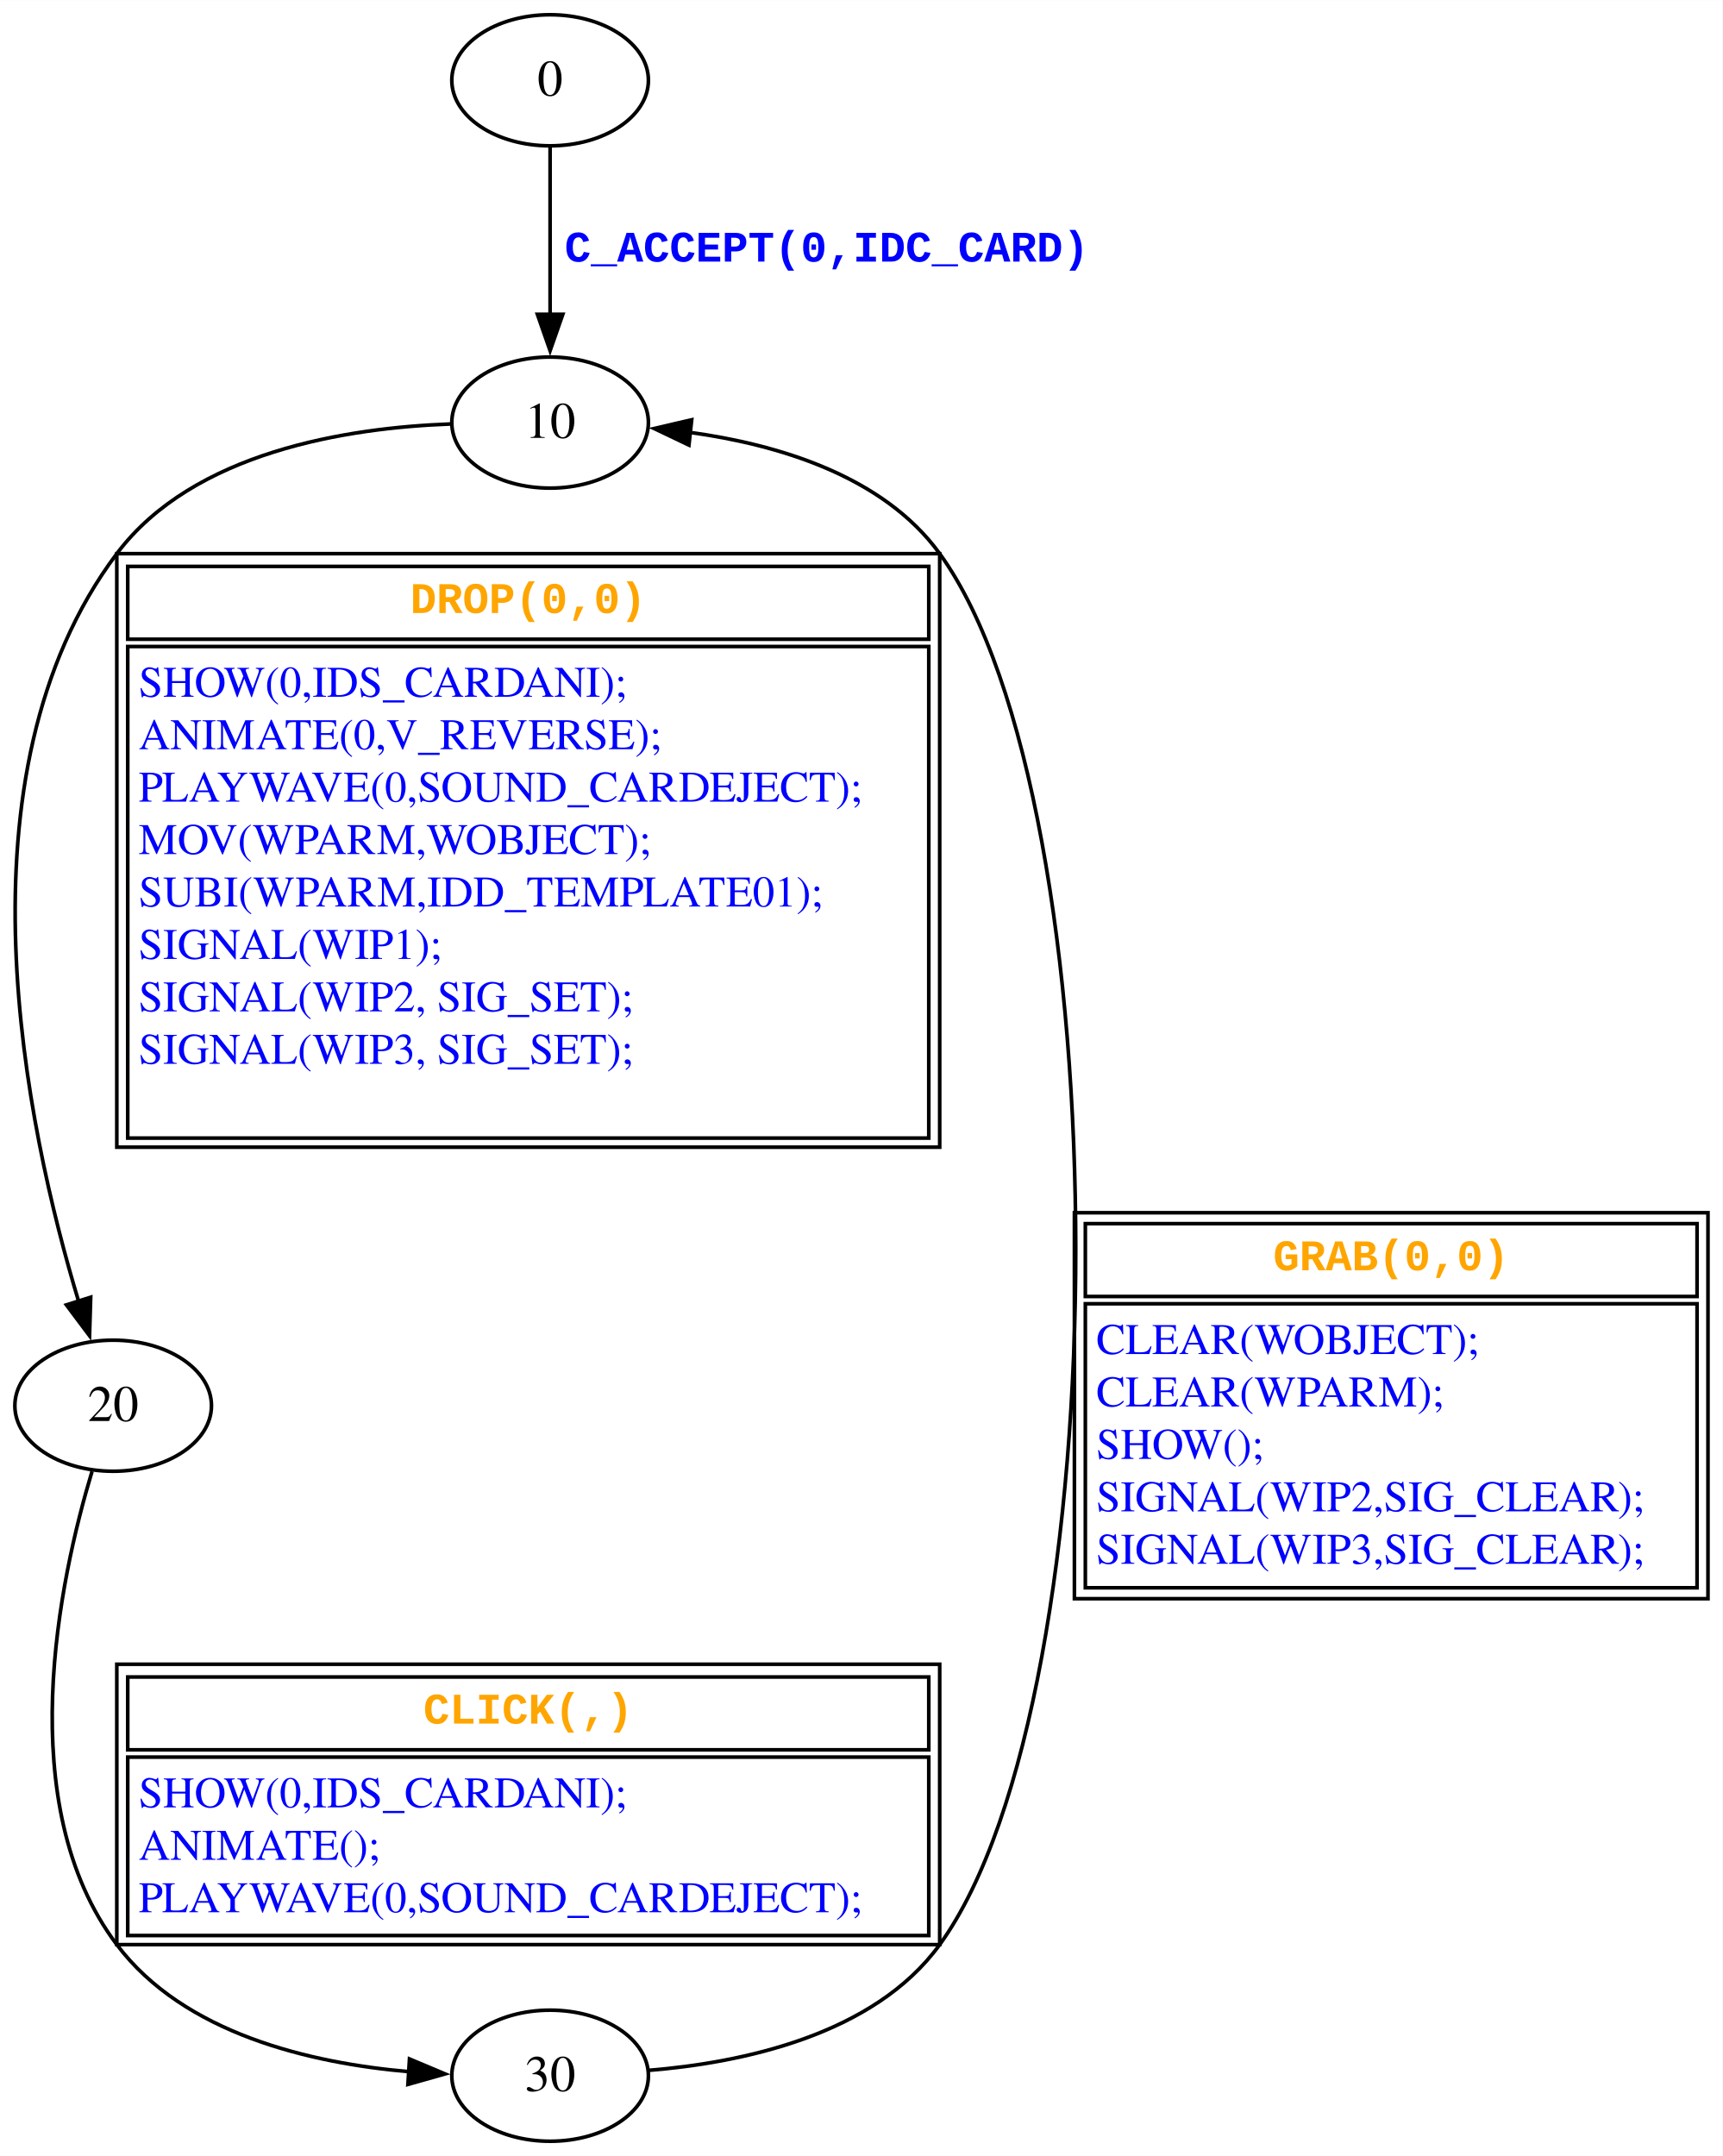
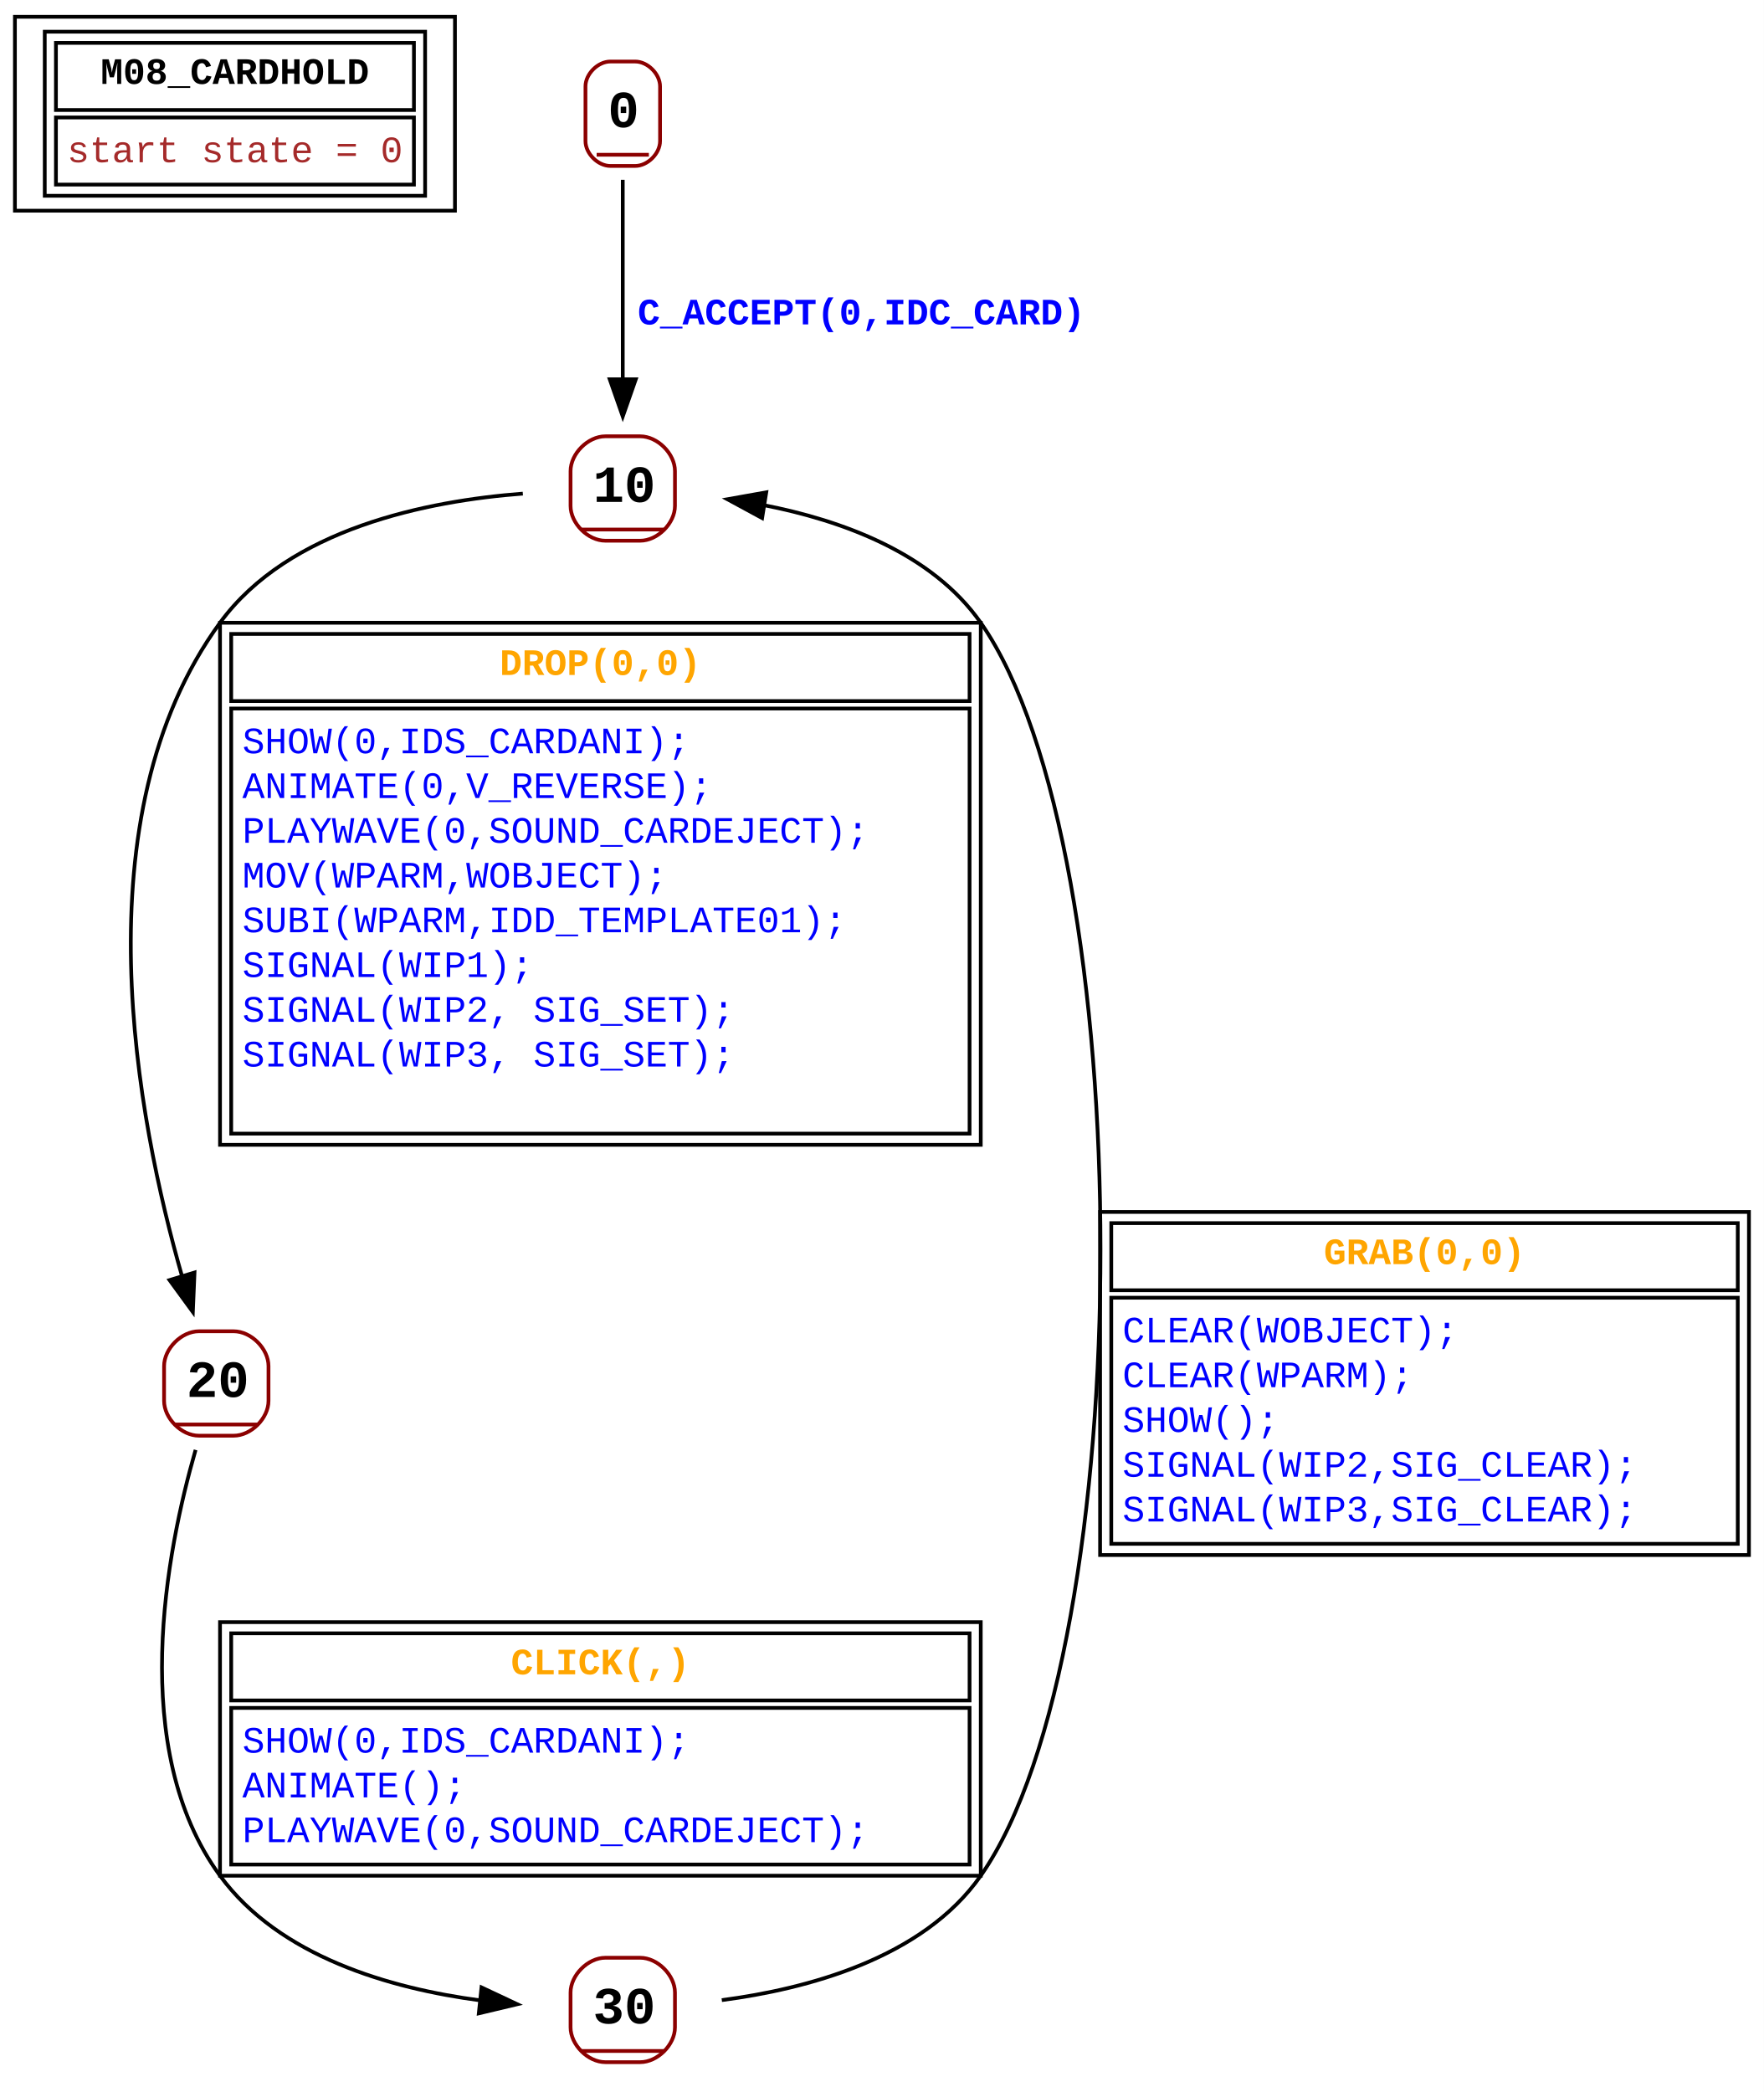
- <svg xmlns="http://www.w3.org/2000/svg" width="473pt" height="592pt" viewBox="0.00 0.00 473.08 592.00">
-   <g id="graph0" class="graph" transform="scale(1 1) rotate(0) translate(4 588)">
-     <polygon fill="white" stroke="none" points="-4,4 -4,-588 469.08,-588 469.08,4 -4,4" />
+ <svg xmlns="http://www.w3.org/2000/svg" width="473pt" height="561pt" viewBox="0.00 0.00 473.00 561.00">
+   <g id="graph0" class="graph" transform="scale(1 1) rotate(0) translate(4 557)">
+     <polygon fill="white" stroke="none" points="-4,4 -4,-557 469,-557 469,4 -4,4" />
    <g id="node1" class="node">
-       <ellipse fill="none" stroke="black" cx="147.08" cy="-566" rx="27" ry="18" />
-       <text text-anchor="middle" x="147.08" y="-561.8" font-family="Times,serif" font-size="14.00">0</text>
+       <polygon fill="none" stroke="black" points="0,-500.5 0,-552.5 118,-552.5 118,-500.5 0,-500.5" />
+       <polygon fill="none" stroke="black" points="11,-527.5 11,-545.5 107,-545.5 107,-527.5 11,-527.5" />
+       <text text-anchor="start" x="22.99" y="-534.5" font-family="Courier New" font-weight="bold" font-size="10.00">M08_CARDHOLD</text>
+       <polygon fill="none" stroke="black" points="11,-507.5 11,-525.5 107,-525.5 107,-507.5 11,-507.5" />
+       <text text-anchor="start" x="14" y="-513.5" font-family="Courier New" font-size="10.00" fill="brown">start state = 0</text>
+       <polygon fill="none" stroke="black" points="8,-504.5 8,-548.5 110,-548.5 110,-504.5 8,-504.5" />
    </g>
    <g id="node2" class="node">
-       <ellipse fill="none" stroke="black" cx="147.08" cy="-472" rx="27" ry="18" />
-       <text text-anchor="middle" x="147.08" y="-467.8" font-family="Times,serif" font-size="14.00">10</text>
+       <polyline fill="none" stroke="darkred" points="156,-515.5 170,-515.5" />
+       <text text-anchor="start" x="159" y="-522.9" font-family="Courier New" font-weight="bold" font-size="14.00">0</text>
+       <path fill="none" stroke="darkred" d="M159.67,-512.5C159.67,-512.5 166.33,-512.5 166.33,-512.5 169.67,-512.5 173,-515.83 173,-519.17 173,-519.17 173,-533.83 173,-533.83 173,-537.17 169.67,-540.5 166.33,-540.5 166.33,-540.5 159.67,-540.5 159.67,-540.5 156.33,-540.5 153,-537.17 153,-533.83 153,-533.83 153,-519.17 153,-519.17 153,-515.83 156.33,-512.5 159.67,-512.5" />
+     </g>
+     <g id="node3" class="node">
+       <polyline fill="none" stroke="darkred" points="152,-415 174,-415" />
+       <text text-anchor="start" x="155" y="-422.4" font-family="Courier New" font-weight="bold" font-size="14.00">10</text>
+       <path fill="none" stroke="darkred" d="M158.33,-412C158.33,-412 167.67,-412 167.67,-412 172.33,-412 177,-416.67 177,-421.33 177,-421.33 177,-430.67 177,-430.67 177,-435.33 172.33,-440 167.67,-440 167.67,-440 158.33,-440 158.33,-440 153.67,-440 149,-435.33 149,-430.67 149,-430.67 149,-421.33 149,-421.33 149,-416.67 153.67,-412 158.33,-412" />
    </g>
    <g id="edge1" class="edge">
-       <path fill="none" stroke="black" d="M147.08,-547.7C147.08,-534.72 147.08,-516.66 147.08,-501.56" />
-       <polygon fill="black" stroke="black" points="150.58,-501.74 147.08,-491.74 143.58,-501.74 150.58,-501.74" />
-       <text text-anchor="start" x="151.08" y="-516.2" font-family="Courier New" font-weight="bold" font-size="12.00" fill="blue">C_ACCEPT(0,IDC_CARD)</text>
+       <path fill="none" stroke="black" d="M163,-508.79C163,-494.14 163,-472.55 163,-455.23" />
+       <polygon fill="black" stroke="black" points="166.5,-455.3 163,-445.3 159.5,-455.3 166.5,-455.3" />
+       <text text-anchor="start" x="167" y="-470" font-family="Courier New" font-weight="bold" font-size="10.00" fill="blue">C_ACCEPT(0,IDC_CARD)</text>
    </g>
-     <g id="node3" class="node">
-       <ellipse fill="none" stroke="black" cx="27.08" cy="-202" rx="27" ry="18" />
-       <text text-anchor="middle" x="27.08" y="-197.8" font-family="Times,serif" font-size="14.00">20</text>
+     <g id="node4" class="node">
+       <polyline fill="none" stroke="darkred" points="43,-175 65,-175" />
+       <text text-anchor="start" x="46" y="-182.4" font-family="Courier New" font-weight="bold" font-size="14.00">20</text>
+       <path fill="none" stroke="darkred" d="M49.33,-172C49.33,-172 58.67,-172 58.67,-172 63.33,-172 68,-176.67 68,-181.33 68,-181.33 68,-190.67 68,-190.67 68,-195.33 63.33,-200 58.67,-200 58.67,-200 49.33,-200 49.33,-200 44.67,-200 40,-195.33 40,-190.67 40,-190.67 40,-181.33 40,-181.33 40,-176.67 44.67,-172 49.33,-172" />
    </g>
    <g id="edge2" class="edge">
-       <path fill="none" stroke="black" d="M119.72,-471.61C91.64,-470.58 49.17,-464.06 28.08,-436 -17.63,-375.19 3.28,-277.98 17.59,-230.67" />
-       <polygon fill="black" stroke="black" points="20.91,-231.8 20.59,-221.21 14.23,-229.69 20.91,-231.8" />
-       <polygon fill="none" stroke="black" points="31.08,-412.5 31.08,-432.5 251.08,-432.5 251.08,-412.5 31.08,-412.5" />
-       <text text-anchor="start" x="108.67" y="-419.7" font-family="Courier New" font-weight="bold" font-size="12.00" fill="orange">DROP(0,0)</text>
-       <polygon fill="none" stroke="black" points="31.08,-275.5 31.08,-410.5 251.08,-410.5 251.08,-275.5 31.08,-275.5" />
-       <text text-anchor="start" x="34.08" y="-396.7" font-family="Times,serif" font-size="12.00" fill="blue">    SHOW(0,IDS_CARDANI);</text>
-       <text text-anchor="start" x="34.08" y="-382.3" font-family="Times,serif" font-size="12.00" fill="blue">    ANIMATE(0,V_REVERSE);</text>
-       <text text-anchor="start" x="34.08" y="-367.9" font-family="Times,serif" font-size="12.00" fill="blue">    PLAYWAVE(0,SOUND_CARDEJECT);</text>
-       <text text-anchor="start" x="34.08" y="-353.5" font-family="Times,serif" font-size="12.00" fill="blue">    MOV(WPARM,WOBJECT);</text>
-       <text text-anchor="start" x="34.08" y="-339.1" font-family="Times,serif" font-size="12.00" fill="blue">    SUBI(WPARM,IDD_TEMPLATE01);</text>
-       <text text-anchor="start" x="34.08" y="-324.7" font-family="Times,serif" font-size="12.00" fill="blue">    SIGNAL(WIP1);</text>
-       <text text-anchor="start" x="34.08" y="-310.3" font-family="Times,serif" font-size="12.00" fill="blue">    SIGNAL(WIP2, SIG_SET);</text>
-       <text text-anchor="start" x="34.08" y="-295.9" font-family="Times,serif" font-size="12.00" fill="blue">    SIGNAL(WIP3, SIG_SET);</text>
-       <text text-anchor="start" x="34.08" y="-281.5" font-family="Times,serif" font-size="12.00" fill="blue">    </text>
-       <polygon fill="none" stroke="black" points="28.08,-273 28.08,-436 254.08,-436 254.08,-273 28.08,-273" />
+       <path fill="none" stroke="black" d="M136.2,-424.63C110.68,-422.68 73.49,-415.3 55,-390 16.98,-337.98 32.75,-256.74 44.88,-214.53" />
+       <polygon fill="black" stroke="black" points="48.16,-215.76 47.71,-205.17 41.46,-213.73 48.16,-215.76" />
+       <polygon fill="none" stroke="black" points="58,-369 58,-387 256,-387 256,-369 58,-369" />
+       <text text-anchor="start" x="130" y="-376" font-family="Courier New" font-weight="bold" font-size="10.00" fill="orange">DROP(0,0)</text>
+       <polygon fill="none" stroke="black" points="58,-253 58,-367 256,-367 256,-253 58,-253" />
+       <text text-anchor="start" x="61" y="-355" font-family="Courier New" font-size="10.00" fill="blue">    SHOW(0,IDS_CARDANI);</text>
+       <text text-anchor="start" x="61" y="-343" font-family="Courier New" font-size="10.00" fill="blue">    ANIMATE(0,V_REVERSE);</text>
+       <text text-anchor="start" x="61" y="-331" font-family="Courier New" font-size="10.00" fill="blue">    PLAYWAVE(0,SOUND_CARDEJECT);</text>
+       <text text-anchor="start" x="61" y="-319" font-family="Courier New" font-size="10.00" fill="blue">    MOV(WPARM,WOBJECT);</text>
+       <text text-anchor="start" x="61" y="-307" font-family="Courier New" font-size="10.00" fill="blue">    SUBI(WPARM,IDD_TEMPLATE01);</text>
+       <text text-anchor="start" x="61" y="-295" font-family="Courier New" font-size="10.00" fill="blue">    SIGNAL(WIP1);</text>
+       <text text-anchor="start" x="61" y="-283" font-family="Courier New" font-size="10.00" fill="blue">    SIGNAL(WIP2, SIG_SET);</text>
+       <text text-anchor="start" x="61" y="-271" font-family="Courier New" font-size="10.00" fill="blue">    SIGNAL(WIP3, SIG_SET);</text>
+       <text text-anchor="start" x="61" y="-259" font-family="Courier New" font-size="10.00" fill="blue">    </text>
+       <polygon fill="none" stroke="black" points="55,-250 55,-390 259,-390 259,-250 55,-250" />
    </g>
-     <g id="node4" class="node">
-       <ellipse fill="none" stroke="black" cx="147.08" cy="-18" rx="27" ry="18" />
-       <text text-anchor="middle" x="147.08" y="-13.8" font-family="Times,serif" font-size="14.00">30</text>
+     <g id="node5" class="node">
+       <polyline fill="none" stroke="darkred" points="152,-7 174,-7" />
+       <text text-anchor="start" x="155" y="-14.4" font-family="Courier New" font-weight="bold" font-size="14.00">30</text>
+       <path fill="none" stroke="darkred" d="M158.33,-4C158.33,-4 167.67,-4 167.67,-4 172.33,-4 177,-8.67 177,-13.33 177,-13.33 177,-22.67 177,-22.67 177,-27.33 172.33,-32 167.67,-32 167.67,-32 158.33,-32 158.33,-32 153.67,-32 149,-27.33 149,-22.67 149,-22.67 149,-13.33 149,-13.33 149,-8.67 153.67,-4 158.33,-4" />
    </g>
    <g id="edge3" class="edge">
-       <path fill="none" stroke="black" d="M21.28,-183.98C12.34,-154.29 -0.95,-92.52 28.08,-54 46.56,-29.47 81.38,-21.41 108.61,-19.08" />
-       <polygon fill="black" stroke="black" points="108.46,-22.6 118.22,-18.49 108.03,-15.61 108.46,-22.6" />
-       <polygon fill="none" stroke="black" points="31.08,-107.5 31.08,-127.5 251.08,-127.5 251.08,-107.5 31.08,-107.5" />
-       <text text-anchor="start" x="112.27" y="-114.7" font-family="Courier New" font-weight="bold" font-size="12.00" fill="orange">CLICK(,)</text>
-       <polygon fill="none" stroke="black" points="31.08,-56.5 31.08,-105.5 251.08,-105.5 251.08,-56.5 31.08,-56.5" />
-       <text text-anchor="start" x="34.08" y="-91.7" font-family="Times,serif" font-size="12.00" fill="blue">    SHOW(0,IDS_CARDANI);</text>
-       <text text-anchor="start" x="34.08" y="-77.3" font-family="Times,serif" font-size="12.00" fill="blue">    ANIMATE();</text>
-       <text text-anchor="start" x="34.08" y="-62.9" font-family="Times,serif" font-size="12.00" fill="blue">    PLAYWAVE(0,SOUND_CARDEJECT);</text>
-       <polygon fill="none" stroke="black" points="28.08,-54 28.08,-131 254.08,-131 254.08,-54 28.08,-54" />
+       <path fill="none" stroke="black" d="M48.45,-168.19C40.68,-141.24 30.13,-87.94 55,-54 70.92,-32.28 100.62,-23.77 124.84,-20.56" />
+       <polygon fill="black" stroke="black" points="125.12,-24.05 134.71,-19.54 124.4,-17.09 125.12,-24.05" />
+       <polygon fill="none" stroke="black" points="58,-101 58,-119 256,-119 256,-101 58,-101" />
+       <text text-anchor="start" x="133" y="-108" font-family="Courier New" font-weight="bold" font-size="10.00" fill="orange">CLICK(,)</text>
+       <polygon fill="none" stroke="black" points="58,-57 58,-99 256,-99 256,-57 58,-57" />
+       <text text-anchor="start" x="61" y="-87" font-family="Courier New" font-size="10.00" fill="blue">    SHOW(0,IDS_CARDANI);</text>
+       <text text-anchor="start" x="61" y="-75" font-family="Courier New" font-size="10.00" fill="blue">    ANIMATE();</text>
+       <text text-anchor="start" x="61" y="-63" font-family="Courier New" font-size="10.00" fill="blue">    PLAYWAVE(0,SOUND_CARDEJECT);</text>
+       <polygon fill="none" stroke="black" points="55,-54 55,-122 259,-122 259,-54 55,-54" />
    </g>
    <g id="edge4" class="edge">
-       <path fill="none" stroke="black" d="M174.14,-19.47C199.44,-21.53 235.95,-29 254.08,-54 303.9,-122.73 303.9,-367.27 254.08,-436 238.5,-457.49 209.34,-466.03 185.4,-469.31" />
-       <polygon fill="black" stroke="black" points="185.21,-465.81 175.65,-470.37 185.97,-472.77 185.21,-465.81" />
-       <polygon fill="none" stroke="black" points="294.08,-232 294.08,-252 462.08,-252 462.08,-232 294.08,-232" />
-       <text text-anchor="start" x="345.67" y="-239.2" font-family="Courier New" font-weight="bold" font-size="12.00" fill="orange">GRAB(0,0)</text>
-       <polygon fill="none" stroke="black" points="294.08,-152 294.08,-230 462.08,-230 462.08,-152 294.08,-152" />
-       <text text-anchor="start" x="297.08" y="-216.2" font-family="Times,serif" font-size="12.00" fill="blue">    CLEAR(WOBJECT);</text>
-       <text text-anchor="start" x="297.08" y="-201.8" font-family="Times,serif" font-size="12.00" fill="blue">    CLEAR(WPARM);</text>
-       <text text-anchor="start" x="297.08" y="-187.4" font-family="Times,serif" font-size="12.00" fill="blue">    SHOW();</text>
-       <text text-anchor="start" x="297.08" y="-173" font-family="Times,serif" font-size="12.00" fill="blue">    SIGNAL(WIP2,SIG_CLEAR);</text>
-       <text text-anchor="start" x="297.08" y="-158.6" font-family="Times,serif" font-size="12.00" fill="blue">    SIGNAL(WIP3,SIG_CLEAR);</text>
-       <polygon fill="none" stroke="black" points="291.08,-149 291.08,-255 465.08,-255 465.08,-149 291.08,-149" />
+       <path fill="none" stroke="black" d="M189.56,-20.64C212.19,-23.6 243.44,-31.76 259,-54 301.81,-115.17 301.81,-328.83 259,-390 245.87,-408.76 221.57,-417.5 200.7,-421.56" />
+       <polygon fill="black" stroke="black" points="200.37,-418.07 191.05,-423.12 201.48,-424.98 200.37,-418.07" />
+       <polygon fill="none" stroke="black" points="294,-211 294,-229 462,-229 462,-211 294,-211" />
+       <text text-anchor="start" x="351" y="-218" font-family="Courier New" font-weight="bold" font-size="10.00" fill="orange">GRAB(0,0)</text>
+       <polygon fill="none" stroke="black" points="294,-143 294,-209 462,-209 462,-143 294,-143" />
+       <text text-anchor="start" x="297" y="-197" font-family="Courier New" font-size="10.00" fill="blue">    CLEAR(WOBJECT);</text>
+       <text text-anchor="start" x="297" y="-185" font-family="Courier New" font-size="10.00" fill="blue">    CLEAR(WPARM);</text>
+       <text text-anchor="start" x="297" y="-173" font-family="Courier New" font-size="10.00" fill="blue">    SHOW();</text>
+       <text text-anchor="start" x="297" y="-161" font-family="Courier New" font-size="10.00" fill="blue">    SIGNAL(WIP2,SIG_CLEAR);</text>
+       <text text-anchor="start" x="297" y="-149" font-family="Courier New" font-size="10.00" fill="blue">    SIGNAL(WIP3,SIG_CLEAR);</text>
+       <polygon fill="none" stroke="black" points="291,-140 291,-232 465,-232 465,-140 291,-140" />
    </g>
  </g>
</svg>
